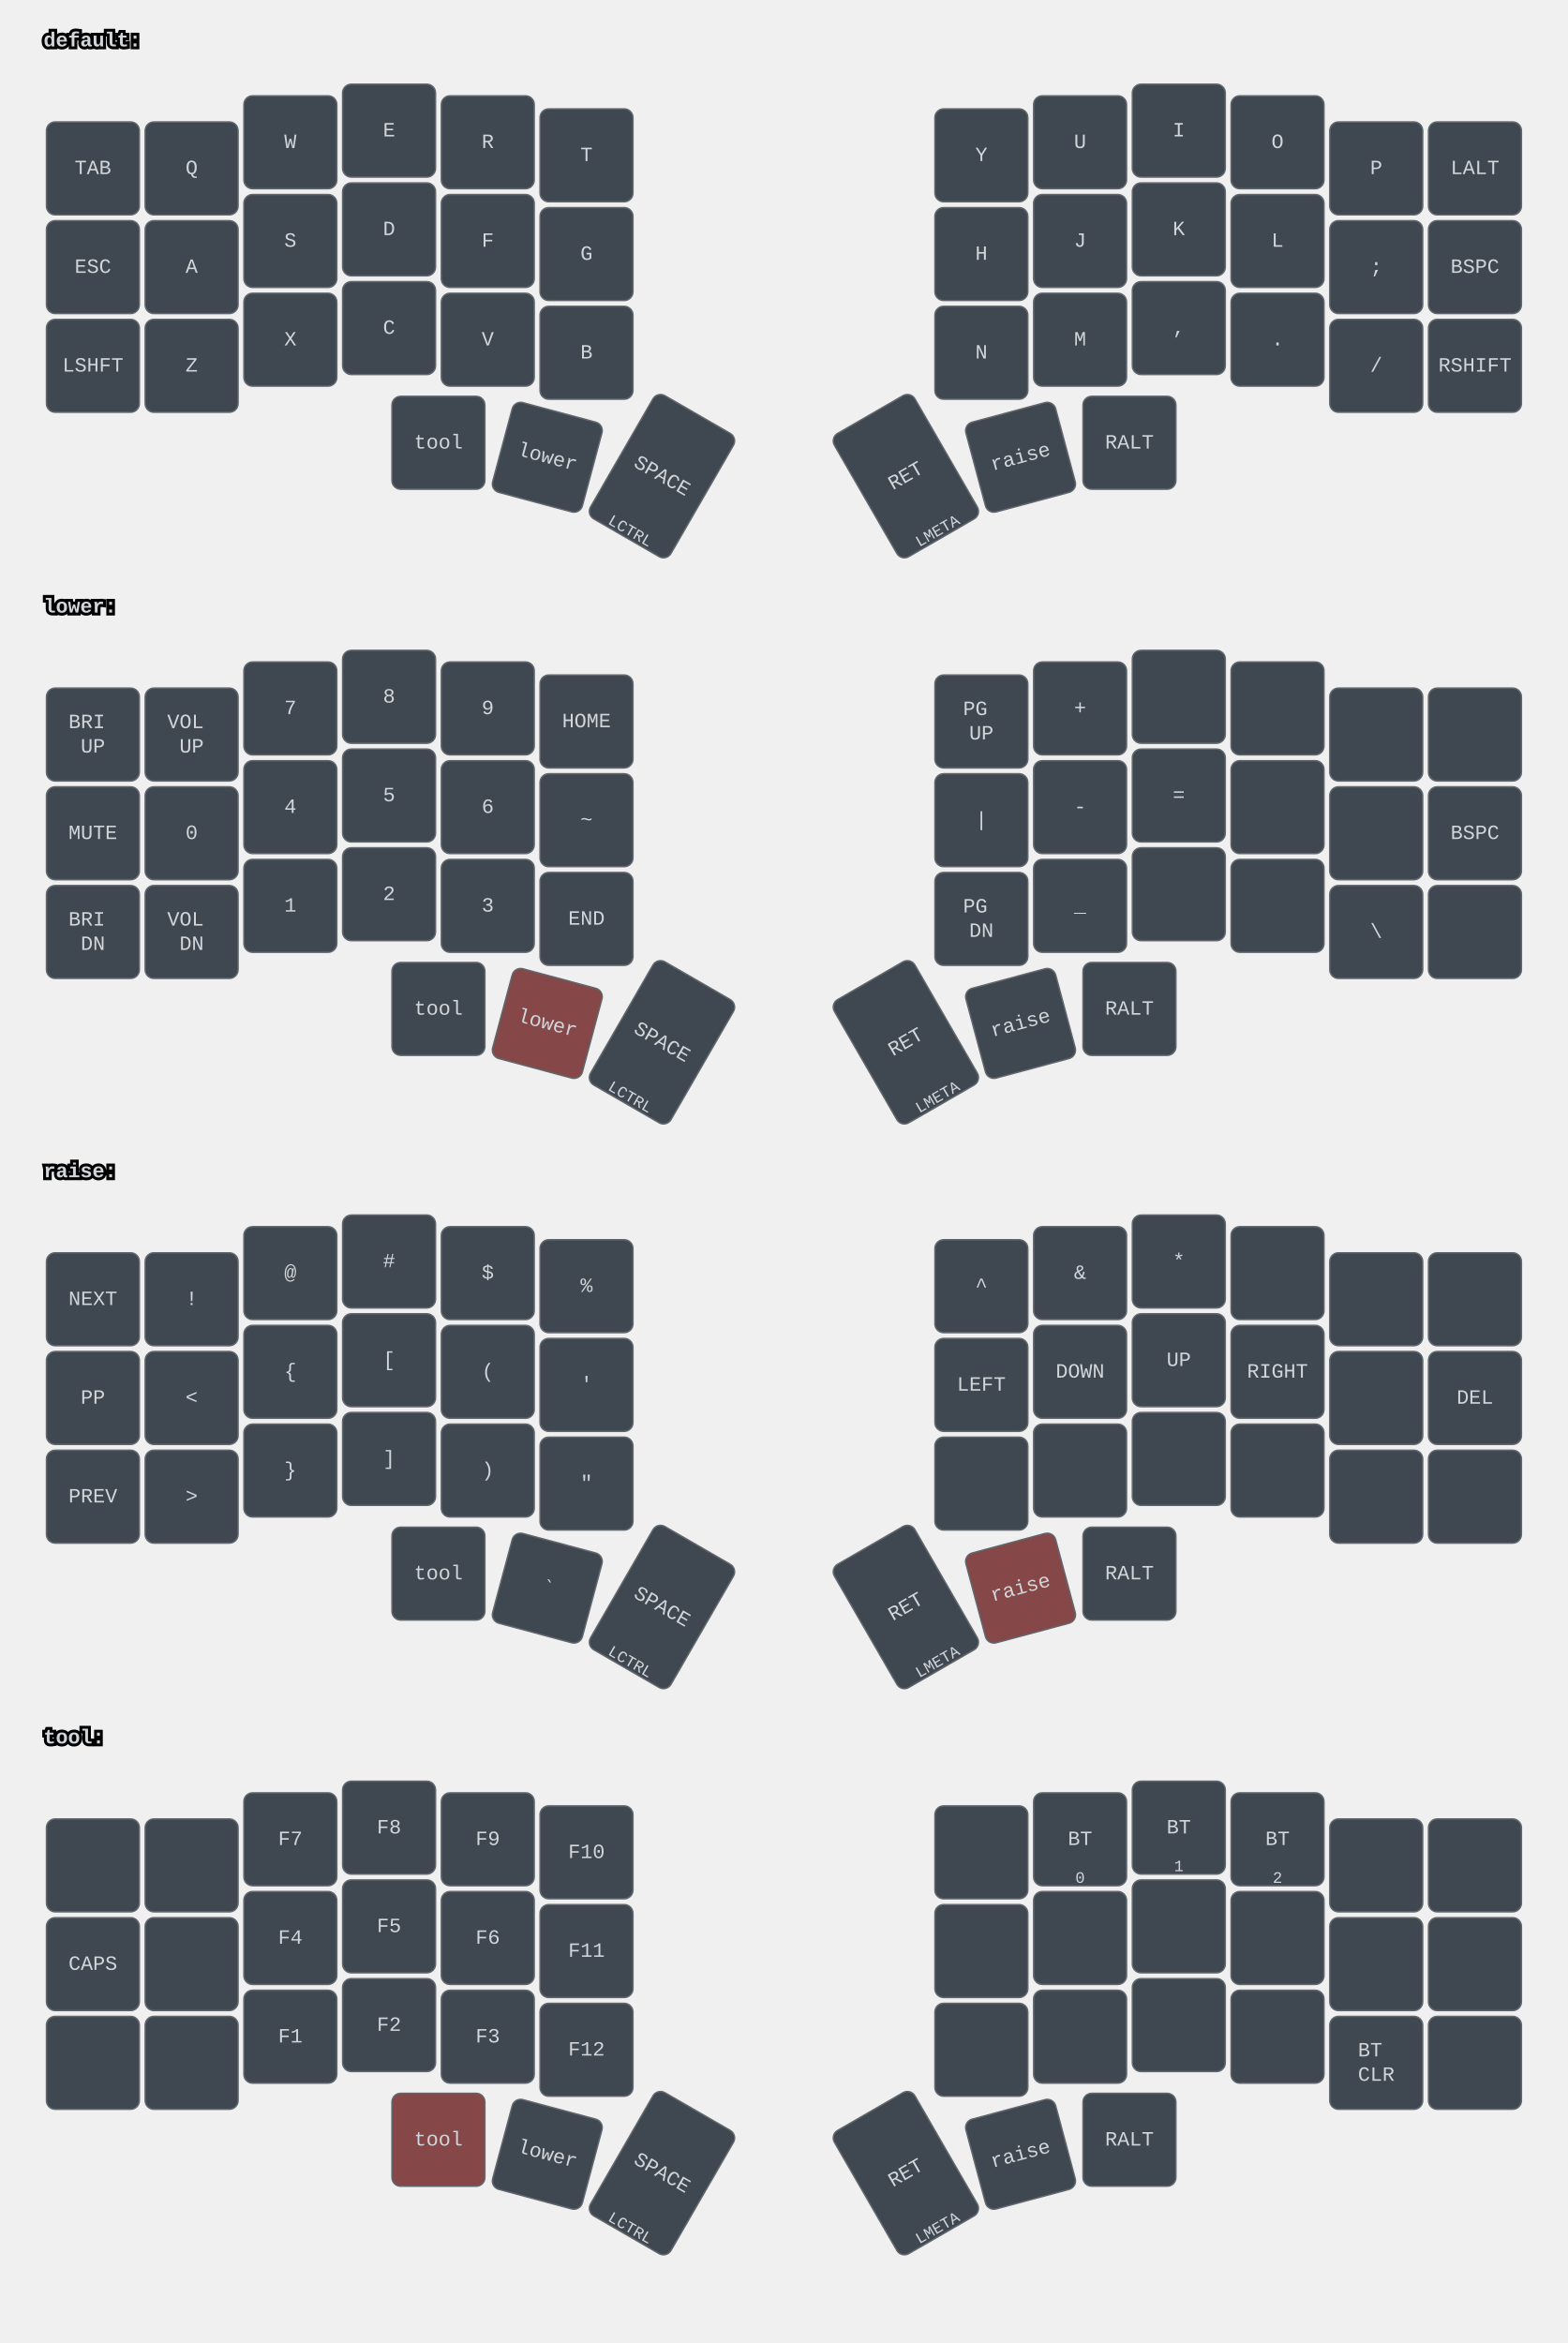
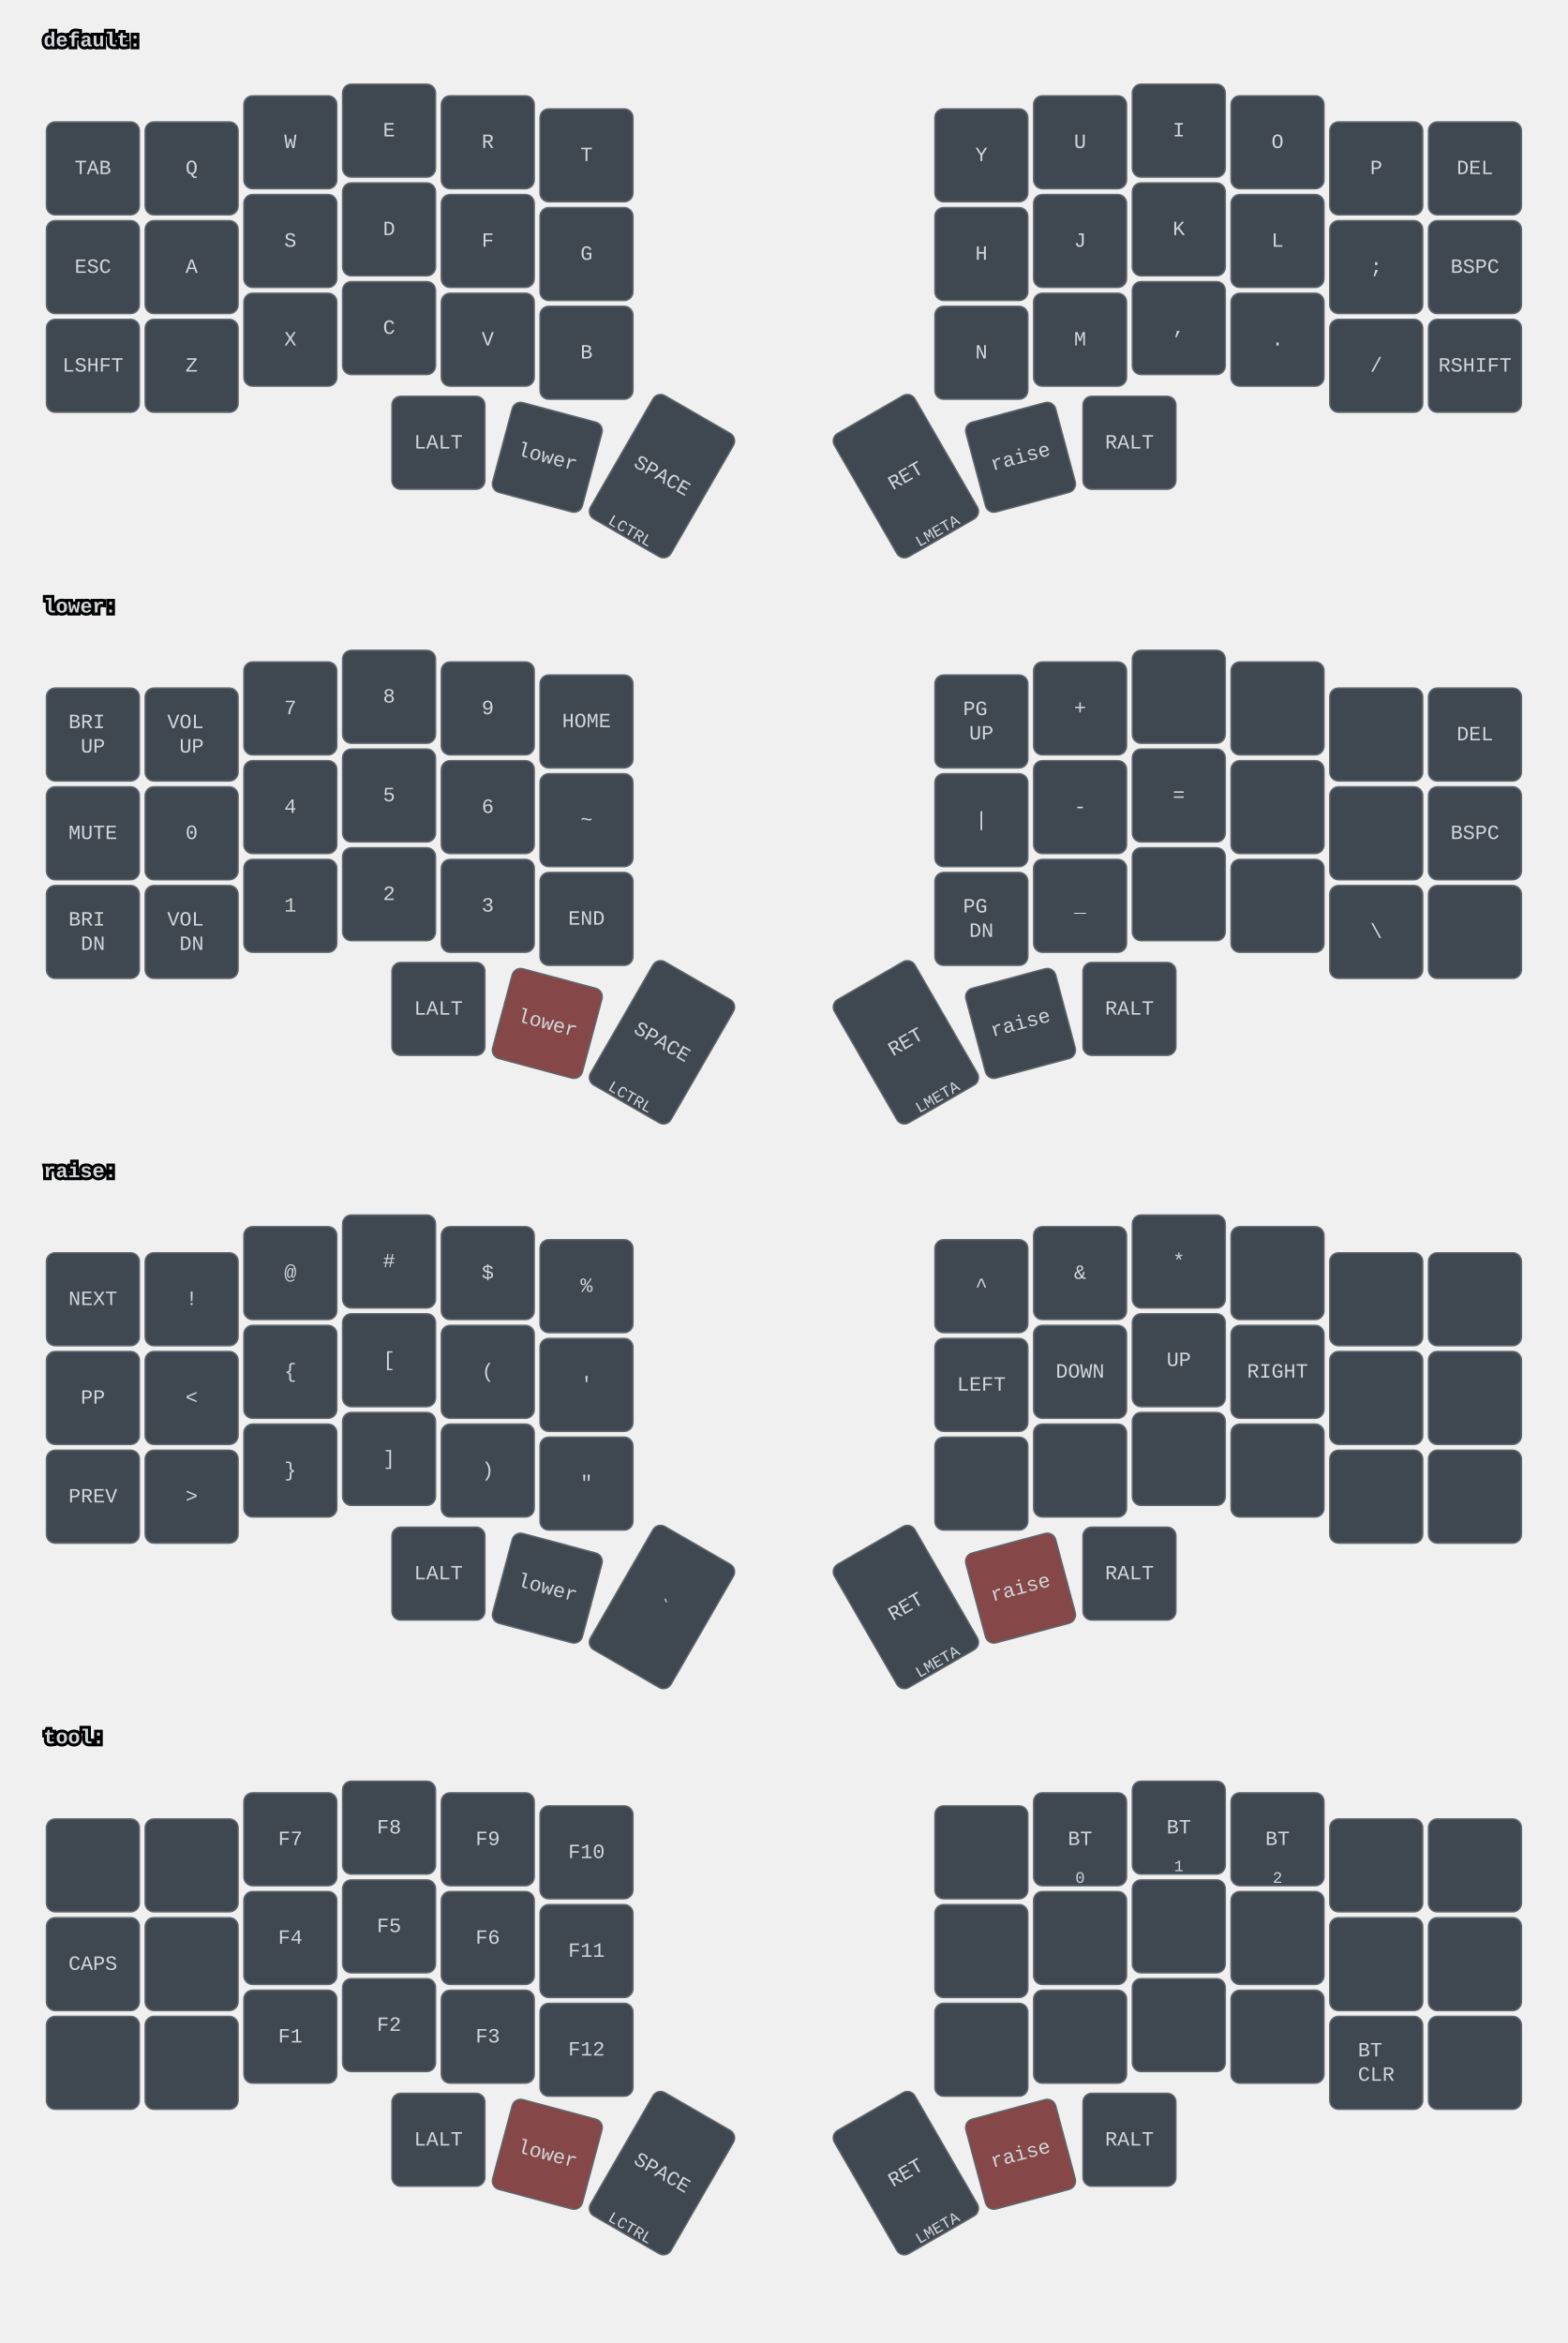
<svg xmlns="http://www.w3.org/2000/svg" width="1080" height="1614" viewBox="0 0 1080 1614" class="keymap">
  <style>/* inherit to force styles through use tags */
svg path {
    fill: inherit;
}

/* font and background color specifications */
svg.keymap {
    font-family: SFMono-Regular,Consolas,Liberation Mono,Menlo,monospace;
    font-size: 14px;
    font-kerning: normal;
    text-rendering: optimizeLegibility;
    fill: #24292e;
}

/* default key styling */
rect.key {
    fill: #f6f8fa;
}

rect.key, rect.combo {
    stroke: #c9cccf;
    stroke-width: 1;
}

/* default key side styling, only used is draw_key_sides is set */
rect.side {
    filter: brightness(90%);
}

/* color accent for combo boxes */
rect.combo, rect.combo-separate {
    fill: #cdf;
}

/* color accent for held keys */
rect.held, rect.combo.held {
    fill: #fdd;
}

/* color accent for ghost (optional) keys */
rect.ghost, rect.combo.ghost {
    stroke-dasharray: 4, 4;
    stroke-width: 2;
}

text {
    text-anchor: middle;
    dominant-baseline: middle;
}

/* styling for layer labels */
text.label {
    font-weight: bold;
    text-anchor: start;
    stroke: white;
    stroke-width: 4;
    paint-order: stroke;
}

/* styling for optional footer */
text.footer {
    text-anchor: end;
    dominant-baseline: auto;
    stroke: white;
    stroke-width: 4;
    paint-order: stroke;
}

/* styling for combo tap, and key hold/shifted label text */
text.combo, text.hold, text.shifted {
    font-size: 11px;
}

text.hold {
    text-anchor: middle;
    dominant-baseline: auto;
}

text.shifted {
    text-anchor: middle;
    dominant-baseline: hanging;
}

/* styling for hold/shifted label text in combo box */
text.combo.hold, text.combo.shifted {
    font-size: 8px;
}

/* lighter symbol for transparent keys */
text.trans {
    fill: #7b7e81;
}

/* styling for combo dendrons */
path.combo {
    stroke-width: 1;
    stroke: gray;
    fill: none;
}

/* Start Tabler Icons Cleanup */
/* cannot use height/width with glyphs */
.icon-tabler &gt; path {
    fill: inherit;
    stroke: inherit;
    stroke-width: 2;
}
/* hide tabler's default box */
.icon-tabler &gt; path[stroke="none"][fill="none"] {
    visibility: hidden;
}
/* End Tabler Icons Cleanup */

svg.keymap { fill: #d1d6db; }
rect.key { fill: #3f4750; }
rect.key, rect.combo { stroke: #60666c; }
rect.combo, rect.combo-separate { fill: #1f3d7a; }
rect.held, rect.combo.held { fill: #854747; }
text.label, text.footer { stroke: black; }
text.trans { fill: #7e8184; }
path.combo { stroke: #7f7f7f; }
</style>
  <g transform="translate(30, 0)" class="layer-default">
    <text x="0" y="28" class="label">default:</text>
    <g transform="translate(0, 56)">
      <g transform="translate(34, 60)" class="key keypos-0">
        <rect rx="6" ry="6" x="-32" y="-32" width="64" height="64" class="key" />
        <text x="0" y="0" class="key tap">TAB</text>
      </g>
      <g transform="translate(102, 60)" class="key keypos-1">
        <rect rx="6" ry="6" x="-32" y="-32" width="64" height="64" class="key" />
        <text x="0" y="0" class="key tap">Q</text>
      </g>
      <g transform="translate(170, 42)" class="key keypos-2">
        <rect rx="6" ry="6" x="-32" y="-32" width="64" height="64" class="key" />
        <text x="0" y="0" class="key tap">W</text>
      </g>
      <g transform="translate(238, 34)" class="key keypos-3">
        <rect rx="6" ry="6" x="-32" y="-32" width="64" height="64" class="key" />
        <text x="0" y="0" class="key tap">E</text>
      </g>
      <g transform="translate(306, 42)" class="key keypos-4">
        <rect rx="6" ry="6" x="-32" y="-32" width="64" height="64" class="key" />
        <text x="0" y="0" class="key tap">R</text>
      </g>
      <g transform="translate(374, 51)" class="key keypos-5">
        <rect rx="6" ry="6" x="-32" y="-32" width="64" height="64" class="key" />
        <text x="0" y="0" class="key tap">T</text>
      </g>
      <g transform="translate(646, 51)" class="key keypos-6">
        <rect rx="6" ry="6" x="-32" y="-32" width="64" height="64" class="key" />
        <text x="0" y="0" class="key tap">Y</text>
      </g>
      <g transform="translate(714, 42)" class="key keypos-7">
        <rect rx="6" ry="6" x="-32" y="-32" width="64" height="64" class="key" />
        <text x="0" y="0" class="key tap">U</text>
      </g>
      <g transform="translate(782, 34)" class="key keypos-8">
        <rect rx="6" ry="6" x="-32" y="-32" width="64" height="64" class="key" />
        <text x="0" y="0" class="key tap">I</text>
      </g>
      <g transform="translate(850, 42)" class="key keypos-9">
        <rect rx="6" ry="6" x="-32" y="-32" width="64" height="64" class="key" />
        <text x="0" y="0" class="key tap">O</text>
      </g>
      <g transform="translate(918, 60)" class="key keypos-10">
        <rect rx="6" ry="6" x="-32" y="-32" width="64" height="64" class="key" />
        <text x="0" y="0" class="key tap">P</text>
      </g>
      <g transform="translate(986, 60)" class="key keypos-11">
        <rect rx="6" ry="6" x="-32" y="-32" width="64" height="64" class="key" />
+         <text x="0" y="0" class="key tap">DEL</text>
+       </g>
+       <g transform="translate(34, 128)" class="key keypos-12">
+         <rect rx="6" ry="6" x="-32" y="-32" width="64" height="64" class="key" />
+         <text x="0" y="0" class="key tap">ESC</text>
+       </g>
+       <g transform="translate(102, 128)" class="key keypos-13">
+         <rect rx="6" ry="6" x="-32" y="-32" width="64" height="64" class="key" />
+         <text x="0" y="0" class="key tap">A</text>
+       </g>
+       <g transform="translate(170, 110)" class="key keypos-14">
+         <rect rx="6" ry="6" x="-32" y="-32" width="64" height="64" class="key" />
+         <text x="0" y="0" class="key tap">S</text>
+       </g>
+       <g transform="translate(238, 102)" class="key keypos-15">
+         <rect rx="6" ry="6" x="-32" y="-32" width="64" height="64" class="key" />
+         <text x="0" y="0" class="key tap">D</text>
+       </g>
+       <g transform="translate(306, 110)" class="key keypos-16">
+         <rect rx="6" ry="6" x="-32" y="-32" width="64" height="64" class="key" />
+         <text x="0" y="0" class="key tap">F</text>
+       </g>
+       <g transform="translate(374, 119)" class="key keypos-17">
+         <rect rx="6" ry="6" x="-32" y="-32" width="64" height="64" class="key" />
+         <text x="0" y="0" class="key tap">G</text>
+       </g>
+       <g transform="translate(646, 119)" class="key keypos-18">
+         <rect rx="6" ry="6" x="-32" y="-32" width="64" height="64" class="key" />
+         <text x="0" y="0" class="key tap">H</text>
+       </g>
+       <g transform="translate(714, 110)" class="key keypos-19">
+         <rect rx="6" ry="6" x="-32" y="-32" width="64" height="64" class="key" />
+         <text x="0" y="0" class="key tap">J</text>
+       </g>
+       <g transform="translate(782, 102)" class="key keypos-20">
+         <rect rx="6" ry="6" x="-32" y="-32" width="64" height="64" class="key" />
+         <text x="0" y="0" class="key tap">K</text>
+       </g>
+       <g transform="translate(850, 110)" class="key keypos-21">
+         <rect rx="6" ry="6" x="-32" y="-32" width="64" height="64" class="key" />
+         <text x="0" y="0" class="key tap">L</text>
+       </g>
+       <g transform="translate(918, 128)" class="key keypos-22">
+         <rect rx="6" ry="6" x="-32" y="-32" width="64" height="64" class="key" />
+         <text x="0" y="0" class="key tap">;</text>
+       </g>
+       <g transform="translate(986, 128)" class="key keypos-23">
+         <rect rx="6" ry="6" x="-32" y="-32" width="64" height="64" class="key" />
+         <text x="0" y="0" class="key tap">BSPC</text>
+       </g>
+       <g transform="translate(34, 196)" class="key keypos-24">
+         <rect rx="6" ry="6" x="-32" y="-32" width="64" height="64" class="key" />
+         <text x="0" y="0" class="key tap">LSHFT</text>
+       </g>
+       <g transform="translate(102, 196)" class="key keypos-25">
+         <rect rx="6" ry="6" x="-32" y="-32" width="64" height="64" class="key" />
+         <text x="0" y="0" class="key tap">Z</text>
+       </g>
+       <g transform="translate(170, 178)" class="key keypos-26">
+         <rect rx="6" ry="6" x="-32" y="-32" width="64" height="64" class="key" />
+         <text x="0" y="0" class="key tap">X</text>
+       </g>
+       <g transform="translate(238, 170)" class="key keypos-27">
+         <rect rx="6" ry="6" x="-32" y="-32" width="64" height="64" class="key" />
+         <text x="0" y="0" class="key tap">C</text>
+       </g>
+       <g transform="translate(306, 178)" class="key keypos-28">
+         <rect rx="6" ry="6" x="-32" y="-32" width="64" height="64" class="key" />
+         <text x="0" y="0" class="key tap">V</text>
+       </g>
+       <g transform="translate(374, 187)" class="key keypos-29">
+         <rect rx="6" ry="6" x="-32" y="-32" width="64" height="64" class="key" />
+         <text x="0" y="0" class="key tap">B</text>
+       </g>
+       <g transform="translate(646, 187)" class="key keypos-30">
+         <rect rx="6" ry="6" x="-32" y="-32" width="64" height="64" class="key" />
+         <text x="0" y="0" class="key tap">N</text>
+       </g>
+       <g transform="translate(714, 178)" class="key keypos-31">
+         <rect rx="6" ry="6" x="-32" y="-32" width="64" height="64" class="key" />
+         <text x="0" y="0" class="key tap">M</text>
+       </g>
+       <g transform="translate(782, 170)" class="key keypos-32">
+         <rect rx="6" ry="6" x="-32" y="-32" width="64" height="64" class="key" />
+         <text x="0" y="0" class="key tap">,</text>
+       </g>
+       <g transform="translate(850, 178)" class="key keypos-33">
+         <rect rx="6" ry="6" x="-32" y="-32" width="64" height="64" class="key" />
+         <text x="0" y="0" class="key tap">.</text>
+       </g>
+       <g transform="translate(918, 196)" class="key keypos-34">
+         <rect rx="6" ry="6" x="-32" y="-32" width="64" height="64" class="key" />
+         <text x="0" y="0" class="key tap">/</text>
+       </g>
+       <g transform="translate(986, 196)" class="key keypos-35">
+         <rect rx="6" ry="6" x="-32" y="-32" width="64" height="64" class="key" />
+         <text x="0" y="0" class="key tap">RSHIFT</text>
+       </g>
+       <g transform="translate(272, 249)" class="key keypos-36">
+         <rect rx="6" ry="6" x="-32" y="-32" width="64" height="64" class="key" />
        <text x="0" y="0" class="key tap">LALT</text>
-       </g>
-       <g transform="translate(34, 128)" class="key keypos-12">
-         <rect rx="6" ry="6" x="-32" y="-32" width="64" height="64" class="key" />
-         <text x="0" y="0" class="key tap">ESC</text>
-       </g>
-       <g transform="translate(102, 128)" class="key keypos-13">
-         <rect rx="6" ry="6" x="-32" y="-32" width="64" height="64" class="key" />
-         <text x="0" y="0" class="key tap">A</text>
-       </g>
-       <g transform="translate(170, 110)" class="key keypos-14">
-         <rect rx="6" ry="6" x="-32" y="-32" width="64" height="64" class="key" />
-         <text x="0" y="0" class="key tap">S</text>
-       </g>
-       <g transform="translate(238, 102)" class="key keypos-15">
-         <rect rx="6" ry="6" x="-32" y="-32" width="64" height="64" class="key" />
-         <text x="0" y="0" class="key tap">D</text>
-       </g>
-       <g transform="translate(306, 110)" class="key keypos-16">
-         <rect rx="6" ry="6" x="-32" y="-32" width="64" height="64" class="key" />
-         <text x="0" y="0" class="key tap">F</text>
-       </g>
-       <g transform="translate(374, 119)" class="key keypos-17">
-         <rect rx="6" ry="6" x="-32" y="-32" width="64" height="64" class="key" />
-         <text x="0" y="0" class="key tap">G</text>
-       </g>
-       <g transform="translate(646, 119)" class="key keypos-18">
-         <rect rx="6" ry="6" x="-32" y="-32" width="64" height="64" class="key" />
-         <text x="0" y="0" class="key tap">H</text>
-       </g>
-       <g transform="translate(714, 110)" class="key keypos-19">
-         <rect rx="6" ry="6" x="-32" y="-32" width="64" height="64" class="key" />
-         <text x="0" y="0" class="key tap">J</text>
-       </g>
-       <g transform="translate(782, 102)" class="key keypos-20">
-         <rect rx="6" ry="6" x="-32" y="-32" width="64" height="64" class="key" />
-         <text x="0" y="0" class="key tap">K</text>
-       </g>
-       <g transform="translate(850, 110)" class="key keypos-21">
-         <rect rx="6" ry="6" x="-32" y="-32" width="64" height="64" class="key" />
-         <text x="0" y="0" class="key tap">L</text>
-       </g>
-       <g transform="translate(918, 128)" class="key keypos-22">
-         <rect rx="6" ry="6" x="-32" y="-32" width="64" height="64" class="key" />
-         <text x="0" y="0" class="key tap">;</text>
-       </g>
-       <g transform="translate(986, 128)" class="key keypos-23">
-         <rect rx="6" ry="6" x="-32" y="-32" width="64" height="64" class="key" />
-         <text x="0" y="0" class="key tap">BSPC</text>
-       </g>
-       <g transform="translate(34, 196)" class="key keypos-24">
-         <rect rx="6" ry="6" x="-32" y="-32" width="64" height="64" class="key" />
-         <text x="0" y="0" class="key tap">LSHFT</text>
-       </g>
-       <g transform="translate(102, 196)" class="key keypos-25">
-         <rect rx="6" ry="6" x="-32" y="-32" width="64" height="64" class="key" />
-         <text x="0" y="0" class="key tap">Z</text>
-       </g>
-       <g transform="translate(170, 178)" class="key keypos-26">
-         <rect rx="6" ry="6" x="-32" y="-32" width="64" height="64" class="key" />
-         <text x="0" y="0" class="key tap">X</text>
-       </g>
-       <g transform="translate(238, 170)" class="key keypos-27">
-         <rect rx="6" ry="6" x="-32" y="-32" width="64" height="64" class="key" />
-         <text x="0" y="0" class="key tap">C</text>
-       </g>
-       <g transform="translate(306, 178)" class="key keypos-28">
-         <rect rx="6" ry="6" x="-32" y="-32" width="64" height="64" class="key" />
-         <text x="0" y="0" class="key tap">V</text>
-       </g>
-       <g transform="translate(374, 187)" class="key keypos-29">
-         <rect rx="6" ry="6" x="-32" y="-32" width="64" height="64" class="key" />
-         <text x="0" y="0" class="key tap">B</text>
-       </g>
-       <g transform="translate(646, 187)" class="key keypos-30">
-         <rect rx="6" ry="6" x="-32" y="-32" width="64" height="64" class="key" />
-         <text x="0" y="0" class="key tap">N</text>
-       </g>
-       <g transform="translate(714, 178)" class="key keypos-31">
-         <rect rx="6" ry="6" x="-32" y="-32" width="64" height="64" class="key" />
-         <text x="0" y="0" class="key tap">M</text>
-       </g>
-       <g transform="translate(782, 170)" class="key keypos-32">
-         <rect rx="6" ry="6" x="-32" y="-32" width="64" height="64" class="key" />
-         <text x="0" y="0" class="key tap">,</text>
-       </g>
-       <g transform="translate(850, 178)" class="key keypos-33">
-         <rect rx="6" ry="6" x="-32" y="-32" width="64" height="64" class="key" />
-         <text x="0" y="0" class="key tap">.</text>
-       </g>
-       <g transform="translate(918, 196)" class="key keypos-34">
-         <rect rx="6" ry="6" x="-32" y="-32" width="64" height="64" class="key" />
-         <text x="0" y="0" class="key tap">/</text>
-       </g>
-       <g transform="translate(986, 196)" class="key keypos-35">
-         <rect rx="6" ry="6" x="-32" y="-32" width="64" height="64" class="key" />
-         <text x="0" y="0" class="key tap">RSHIFT</text>
-       </g>
-       <g transform="translate(272, 249)" class="key keypos-36">
-         <rect rx="6" ry="6" x="-32" y="-32" width="64" height="64" class="key" />
-         <text x="0" y="0" class="key tap">tool</text>
      </g>
      <g transform="translate(347, 259) rotate(15.0)" class="key keypos-37">
        <rect rx="6" ry="6" x="-32" y="-32" width="64" height="64" class="key" />
        <text x="0" y="0" class="key tap">lower</text>
      </g>
      <g transform="translate(426, 272) rotate(30.0)" class="key keypos-38">
        <rect rx="6" ry="6" x="-32" y="-49" width="64" height="98" class="key" />
        <text x="0" y="0" class="key tap">SPACE</text>
        <text x="0" y="47" class="key hold">LCTRL</text>
      </g>
      <g transform="translate(594, 272) rotate(-30.0)" class="key keypos-39">
        <rect rx="6" ry="6" x="-32" y="-49" width="64" height="98" class="key" />
        <text x="0" y="0" class="key tap">RET</text>
        <text x="0" y="47" class="key hold">LMETA</text>
      </g>
      <g transform="translate(673, 259) rotate(-15.0)" class="key keypos-40">
        <rect rx="6" ry="6" x="-32" y="-32" width="64" height="64" class="key" />
        <text x="0" y="0" class="key tap">raise</text>
      </g>
      <g transform="translate(748, 249)" class="key keypos-41">
        <rect rx="6" ry="6" x="-32" y="-32" width="64" height="64" class="key" />
        <text x="0" y="0" class="key tap">RALT</text>
      </g>
    </g>
  </g>
  <g transform="translate(30, 390)" class="layer-lower">
    <text x="0" y="28" class="label">lower:</text>
    <g transform="translate(0, 56)">
      <g transform="translate(34, 60)" class="key keypos-0">
        <rect rx="6" ry="6" x="-32" y="-32" width="64" height="64" class="key" />
        <text x="0" y="0" class="key tap">
          <tspan x="0" dy="-0.6em">BRI</tspan>
          <tspan x="0" dy="1.2em">UP</tspan>
        </text>
      </g>
      <g transform="translate(102, 60)" class="key keypos-1">
        <rect rx="6" ry="6" x="-32" y="-32" width="64" height="64" class="key" />
        <text x="0" y="0" class="key tap">
          <tspan x="0" dy="-0.6em">VOL</tspan>
          <tspan x="0" dy="1.2em">UP</tspan>
        </text>
      </g>
      <g transform="translate(170, 42)" class="key keypos-2">
        <rect rx="6" ry="6" x="-32" y="-32" width="64" height="64" class="key" />
        <text x="0" y="0" class="key tap">7</text>
      </g>
      <g transform="translate(238, 34)" class="key keypos-3">
        <rect rx="6" ry="6" x="-32" y="-32" width="64" height="64" class="key" />
        <text x="0" y="0" class="key tap">8</text>
      </g>
      <g transform="translate(306, 42)" class="key keypos-4">
        <rect rx="6" ry="6" x="-32" y="-32" width="64" height="64" class="key" />
        <text x="0" y="0" class="key tap">9</text>
      </g>
      <g transform="translate(374, 51)" class="key keypos-5">
        <rect rx="6" ry="6" x="-32" y="-32" width="64" height="64" class="key" />
        <text x="0" y="0" class="key tap">HOME</text>
      </g>
      <g transform="translate(646, 51)" class="key keypos-6">
        <rect rx="6" ry="6" x="-32" y="-32" width="64" height="64" class="key" />
        <text x="0" y="0" class="key tap">
          <tspan x="0" dy="-0.6em">PG</tspan>
          <tspan x="0" dy="1.2em">UP</tspan>
        </text>
      </g>
      <g transform="translate(714, 42)" class="key keypos-7">
        <rect rx="6" ry="6" x="-32" y="-32" width="64" height="64" class="key" />
        <text x="0" y="0" class="key tap">+</text>
      </g>
      <g transform="translate(782, 34)" class="key keypos-8">
        <rect rx="6" ry="6" x="-32" y="-32" width="64" height="64" class="key" />
      </g>
      <g transform="translate(850, 42)" class="key keypos-9">
        <rect rx="6" ry="6" x="-32" y="-32" width="64" height="64" class="key" />
      </g>
      <g transform="translate(918, 60)" class="key keypos-10">
        <rect rx="6" ry="6" x="-32" y="-32" width="64" height="64" class="key" />
      </g>
      <g transform="translate(986, 60)" class="key keypos-11">
        <rect rx="6" ry="6" x="-32" y="-32" width="64" height="64" class="key" />
+         <text x="0" y="0" class="key tap">DEL</text>
      </g>
      <g transform="translate(34, 128)" class="key keypos-12">
        <rect rx="6" ry="6" x="-32" y="-32" width="64" height="64" class="key" />
        <text x="0" y="0" class="key tap">MUTE</text>
      </g>
      <g transform="translate(102, 128)" class="key keypos-13">
        <rect rx="6" ry="6" x="-32" y="-32" width="64" height="64" class="key" />
        <text x="0" y="0" class="key tap">0</text>
      </g>
      <g transform="translate(170, 110)" class="key keypos-14">
        <rect rx="6" ry="6" x="-32" y="-32" width="64" height="64" class="key" />
        <text x="0" y="0" class="key tap">4</text>
      </g>
      <g transform="translate(238, 102)" class="key keypos-15">
        <rect rx="6" ry="6" x="-32" y="-32" width="64" height="64" class="key" />
        <text x="0" y="0" class="key tap">5</text>
      </g>
      <g transform="translate(306, 110)" class="key keypos-16">
        <rect rx="6" ry="6" x="-32" y="-32" width="64" height="64" class="key" />
        <text x="0" y="0" class="key tap">6</text>
      </g>
      <g transform="translate(374, 119)" class="key keypos-17">
        <rect rx="6" ry="6" x="-32" y="-32" width="64" height="64" class="key" />
        <text x="0" y="0" class="key tap">~</text>
      </g>
      <g transform="translate(646, 119)" class="key keypos-18">
        <rect rx="6" ry="6" x="-32" y="-32" width="64" height="64" class="key" />
        <text x="0" y="0" class="key tap">|</text>
      </g>
      <g transform="translate(714, 110)" class="key keypos-19">
        <rect rx="6" ry="6" x="-32" y="-32" width="64" height="64" class="key" />
        <text x="0" y="0" class="key tap">-</text>
      </g>
      <g transform="translate(782, 102)" class="key keypos-20">
        <rect rx="6" ry="6" x="-32" y="-32" width="64" height="64" class="key" />
        <text x="0" y="0" class="key tap">=</text>
      </g>
      <g transform="translate(850, 110)" class="key keypos-21">
        <rect rx="6" ry="6" x="-32" y="-32" width="64" height="64" class="key" />
      </g>
      <g transform="translate(918, 128)" class="key keypos-22">
        <rect rx="6" ry="6" x="-32" y="-32" width="64" height="64" class="key" />
      </g>
      <g transform="translate(986, 128)" class="key keypos-23">
        <rect rx="6" ry="6" x="-32" y="-32" width="64" height="64" class="key" />
        <text x="0" y="0" class="key tap">BSPC</text>
      </g>
      <g transform="translate(34, 196)" class="key keypos-24">
        <rect rx="6" ry="6" x="-32" y="-32" width="64" height="64" class="key" />
        <text x="0" y="0" class="key tap">
          <tspan x="0" dy="-0.6em">BRI</tspan>
          <tspan x="0" dy="1.2em">DN</tspan>
        </text>
      </g>
      <g transform="translate(102, 196)" class="key keypos-25">
        <rect rx="6" ry="6" x="-32" y="-32" width="64" height="64" class="key" />
        <text x="0" y="0" class="key tap">
          <tspan x="0" dy="-0.6em">VOL</tspan>
          <tspan x="0" dy="1.2em">DN</tspan>
        </text>
      </g>
      <g transform="translate(170, 178)" class="key keypos-26">
        <rect rx="6" ry="6" x="-32" y="-32" width="64" height="64" class="key" />
        <text x="0" y="0" class="key tap">1</text>
      </g>
      <g transform="translate(238, 170)" class="key keypos-27">
        <rect rx="6" ry="6" x="-32" y="-32" width="64" height="64" class="key" />
        <text x="0" y="0" class="key tap">2</text>
      </g>
      <g transform="translate(306, 178)" class="key keypos-28">
        <rect rx="6" ry="6" x="-32" y="-32" width="64" height="64" class="key" />
        <text x="0" y="0" class="key tap">3</text>
      </g>
      <g transform="translate(374, 187)" class="key keypos-29">
        <rect rx="6" ry="6" x="-32" y="-32" width="64" height="64" class="key" />
        <text x="0" y="0" class="key tap">END</text>
      </g>
      <g transform="translate(646, 187)" class="key keypos-30">
        <rect rx="6" ry="6" x="-32" y="-32" width="64" height="64" class="key" />
        <text x="0" y="0" class="key tap">
          <tspan x="0" dy="-0.6em">PG</tspan>
          <tspan x="0" dy="1.2em">DN</tspan>
        </text>
      </g>
      <g transform="translate(714, 178)" class="key keypos-31">
        <rect rx="6" ry="6" x="-32" y="-32" width="64" height="64" class="key" />
        <text x="0" y="0" class="key tap">_</text>
      </g>
      <g transform="translate(782, 170)" class="key keypos-32">
        <rect rx="6" ry="6" x="-32" y="-32" width="64" height="64" class="key" />
      </g>
      <g transform="translate(850, 178)" class="key keypos-33">
        <rect rx="6" ry="6" x="-32" y="-32" width="64" height="64" class="key" />
      </g>
      <g transform="translate(918, 196)" class="key keypos-34">
        <rect rx="6" ry="6" x="-32" y="-32" width="64" height="64" class="key" />
        <text x="0" y="0" class="key tap">\</text>
      </g>
      <g transform="translate(986, 196)" class="key keypos-35">
        <rect rx="6" ry="6" x="-32" y="-32" width="64" height="64" class="key" />
      </g>
      <g transform="translate(272, 249)" class="key keypos-36">
        <rect rx="6" ry="6" x="-32" y="-32" width="64" height="64" class="key" />
-         <text x="0" y="0" class="key tap">tool</text>
+         <text x="0" y="0" class="key tap">LALT</text>
      </g>
      <g transform="translate(347, 259) rotate(15.0)" class="key held keypos-37">
        <rect rx="6" ry="6" x="-32" y="-32" width="64" height="64" class="key held" />
        <text x="0" y="0" class="key held tap">lower</text>
      </g>
      <g transform="translate(426, 272) rotate(30.0)" class="key keypos-38">
        <rect rx="6" ry="6" x="-32" y="-49" width="64" height="98" class="key" />
        <text x="0" y="0" class="key tap">SPACE</text>
        <text x="0" y="47" class="key hold">LCTRL</text>
      </g>
      <g transform="translate(594, 272) rotate(-30.0)" class="key keypos-39">
        <rect rx="6" ry="6" x="-32" y="-49" width="64" height="98" class="key" />
        <text x="0" y="0" class="key tap">RET</text>
        <text x="0" y="47" class="key hold">LMETA</text>
      </g>
      <g transform="translate(673, 259) rotate(-15.0)" class="key keypos-40">
        <rect rx="6" ry="6" x="-32" y="-32" width="64" height="64" class="key" />
        <text x="0" y="0" class="key tap">raise</text>
      </g>
      <g transform="translate(748, 249)" class="key keypos-41">
        <rect rx="6" ry="6" x="-32" y="-32" width="64" height="64" class="key" />
        <text x="0" y="0" class="key tap">RALT</text>
      </g>
    </g>
  </g>
  <g transform="translate(30, 779)" class="layer-raise">
    <text x="0" y="28" class="label">raise:</text>
    <g transform="translate(0, 56)">
      <g transform="translate(34, 60)" class="key keypos-0">
        <rect rx="6" ry="6" x="-32" y="-32" width="64" height="64" class="key" />
        <text x="0" y="0" class="key tap">NEXT</text>
      </g>
      <g transform="translate(102, 60)" class="key keypos-1">
        <rect rx="6" ry="6" x="-32" y="-32" width="64" height="64" class="key" />
        <text x="0" y="0" class="key tap">!</text>
      </g>
      <g transform="translate(170, 42)" class="key keypos-2">
        <rect rx="6" ry="6" x="-32" y="-32" width="64" height="64" class="key" />
        <text x="0" y="0" class="key tap">@</text>
      </g>
      <g transform="translate(238, 34)" class="key keypos-3">
        <rect rx="6" ry="6" x="-32" y="-32" width="64" height="64" class="key" />
        <text x="0" y="0" class="key tap">#</text>
      </g>
      <g transform="translate(306, 42)" class="key keypos-4">
        <rect rx="6" ry="6" x="-32" y="-32" width="64" height="64" class="key" />
        <text x="0" y="0" class="key tap">$</text>
      </g>
      <g transform="translate(374, 51)" class="key keypos-5">
        <rect rx="6" ry="6" x="-32" y="-32" width="64" height="64" class="key" />
        <text x="0" y="0" class="key tap">%</text>
      </g>
      <g transform="translate(646, 51)" class="key keypos-6">
        <rect rx="6" ry="6" x="-32" y="-32" width="64" height="64" class="key" />
        <text x="0" y="0" class="key tap">^</text>
      </g>
      <g transform="translate(714, 42)" class="key keypos-7">
        <rect rx="6" ry="6" x="-32" y="-32" width="64" height="64" class="key" />
        <text x="0" y="0" class="key tap">&amp;</text>
      </g>
      <g transform="translate(782, 34)" class="key keypos-8">
        <rect rx="6" ry="6" x="-32" y="-32" width="64" height="64" class="key" />
        <text x="0" y="0" class="key tap">*</text>
      </g>
      <g transform="translate(850, 42)" class="key keypos-9">
        <rect rx="6" ry="6" x="-32" y="-32" width="64" height="64" class="key" />
      </g>
      <g transform="translate(918, 60)" class="key keypos-10">
        <rect rx="6" ry="6" x="-32" y="-32" width="64" height="64" class="key" />
      </g>
      <g transform="translate(986, 60)" class="key keypos-11">
        <rect rx="6" ry="6" x="-32" y="-32" width="64" height="64" class="key" />
      </g>
      <g transform="translate(34, 128)" class="key keypos-12">
        <rect rx="6" ry="6" x="-32" y="-32" width="64" height="64" class="key" />
        <text x="0" y="0" class="key tap">PP</text>
      </g>
      <g transform="translate(102, 128)" class="key keypos-13">
        <rect rx="6" ry="6" x="-32" y="-32" width="64" height="64" class="key" />
        <text x="0" y="0" class="key tap">&lt;</text>
      </g>
      <g transform="translate(170, 110)" class="key keypos-14">
        <rect rx="6" ry="6" x="-32" y="-32" width="64" height="64" class="key" />
        <text x="0" y="0" class="key tap">{</text>
      </g>
      <g transform="translate(238, 102)" class="key keypos-15">
        <rect rx="6" ry="6" x="-32" y="-32" width="64" height="64" class="key" />
        <text x="0" y="0" class="key tap">[</text>
      </g>
      <g transform="translate(306, 110)" class="key keypos-16">
        <rect rx="6" ry="6" x="-32" y="-32" width="64" height="64" class="key" />
        <text x="0" y="0" class="key tap">(</text>
      </g>
      <g transform="translate(374, 119)" class="key keypos-17">
        <rect rx="6" ry="6" x="-32" y="-32" width="64" height="64" class="key" />
        <text x="0" y="0" class="key tap">'</text>
      </g>
      <g transform="translate(646, 119)" class="key keypos-18">
        <rect rx="6" ry="6" x="-32" y="-32" width="64" height="64" class="key" />
        <text x="0" y="0" class="key tap">LEFT</text>
      </g>
      <g transform="translate(714, 110)" class="key keypos-19">
        <rect rx="6" ry="6" x="-32" y="-32" width="64" height="64" class="key" />
        <text x="0" y="0" class="key tap">DOWN</text>
      </g>
      <g transform="translate(782, 102)" class="key keypos-20">
        <rect rx="6" ry="6" x="-32" y="-32" width="64" height="64" class="key" />
        <text x="0" y="0" class="key tap">UP</text>
      </g>
      <g transform="translate(850, 110)" class="key keypos-21">
        <rect rx="6" ry="6" x="-32" y="-32" width="64" height="64" class="key" />
        <text x="0" y="0" class="key tap">RIGHT</text>
      </g>
      <g transform="translate(918, 128)" class="key keypos-22">
        <rect rx="6" ry="6" x="-32" y="-32" width="64" height="64" class="key" />
      </g>
      <g transform="translate(986, 128)" class="key keypos-23">
        <rect rx="6" ry="6" x="-32" y="-32" width="64" height="64" class="key" />
-         <text x="0" y="0" class="key tap">DEL</text>
      </g>
      <g transform="translate(34, 196)" class="key keypos-24">
        <rect rx="6" ry="6" x="-32" y="-32" width="64" height="64" class="key" />
        <text x="0" y="0" class="key tap">PREV</text>
      </g>
      <g transform="translate(102, 196)" class="key keypos-25">
        <rect rx="6" ry="6" x="-32" y="-32" width="64" height="64" class="key" />
        <text x="0" y="0" class="key tap">&gt;</text>
      </g>
      <g transform="translate(170, 178)" class="key keypos-26">
        <rect rx="6" ry="6" x="-32" y="-32" width="64" height="64" class="key" />
        <text x="0" y="0" class="key tap">}</text>
      </g>
      <g transform="translate(238, 170)" class="key keypos-27">
        <rect rx="6" ry="6" x="-32" y="-32" width="64" height="64" class="key" />
        <text x="0" y="0" class="key tap">]</text>
      </g>
      <g transform="translate(306, 178)" class="key keypos-28">
        <rect rx="6" ry="6" x="-32" y="-32" width="64" height="64" class="key" />
        <text x="0" y="0" class="key tap">)</text>
      </g>
      <g transform="translate(374, 187)" class="key keypos-29">
        <rect rx="6" ry="6" x="-32" y="-32" width="64" height="64" class="key" />
        <text x="0" y="0" class="key tap">"</text>
      </g>
      <g transform="translate(646, 187)" class="key keypos-30">
        <rect rx="6" ry="6" x="-32" y="-32" width="64" height="64" class="key" />
      </g>
      <g transform="translate(714, 178)" class="key keypos-31">
        <rect rx="6" ry="6" x="-32" y="-32" width="64" height="64" class="key" />
      </g>
      <g transform="translate(782, 170)" class="key keypos-32">
        <rect rx="6" ry="6" x="-32" y="-32" width="64" height="64" class="key" />
      </g>
      <g transform="translate(850, 178)" class="key keypos-33">
        <rect rx="6" ry="6" x="-32" y="-32" width="64" height="64" class="key" />
      </g>
      <g transform="translate(918, 196)" class="key keypos-34">
        <rect rx="6" ry="6" x="-32" y="-32" width="64" height="64" class="key" />
      </g>
      <g transform="translate(986, 196)" class="key keypos-35">
        <rect rx="6" ry="6" x="-32" y="-32" width="64" height="64" class="key" />
      </g>
      <g transform="translate(272, 249)" class="key keypos-36">
        <rect rx="6" ry="6" x="-32" y="-32" width="64" height="64" class="key" />
-         <text x="0" y="0" class="key tap">tool</text>
+         <text x="0" y="0" class="key tap">LALT</text>
      </g>
      <g transform="translate(347, 259) rotate(15.0)" class="key keypos-37">
        <rect rx="6" ry="6" x="-32" y="-32" width="64" height="64" class="key" />
-         <text x="0" y="0" class="key tap">`</text>
+         <text x="0" y="0" class="key tap">lower</text>
      </g>
      <g transform="translate(426, 272) rotate(30.0)" class="key keypos-38">
        <rect rx="6" ry="6" x="-32" y="-49" width="64" height="98" class="key" />
-         <text x="0" y="0" class="key tap">SPACE</text>
-         <text x="0" y="47" class="key hold">LCTRL</text>
+         <text x="0" y="0" class="key tap">`</text>
      </g>
      <g transform="translate(594, 272) rotate(-30.0)" class="key keypos-39">
        <rect rx="6" ry="6" x="-32" y="-49" width="64" height="98" class="key" />
        <text x="0" y="0" class="key tap">RET</text>
        <text x="0" y="47" class="key hold">LMETA</text>
      </g>
      <g transform="translate(673, 259) rotate(-15.0)" class="key held keypos-40">
        <rect rx="6" ry="6" x="-32" y="-32" width="64" height="64" class="key held" />
        <text x="0" y="0" class="key held tap">raise</text>
      </g>
      <g transform="translate(748, 249)" class="key keypos-41">
        <rect rx="6" ry="6" x="-32" y="-32" width="64" height="64" class="key" />
        <text x="0" y="0" class="key tap">RALT</text>
      </g>
    </g>
  </g>
  <g transform="translate(30, 1169)" class="layer-tool">
    <text x="0" y="28" class="label">tool:</text>
    <g transform="translate(0, 56)">
      <g transform="translate(34, 60)" class="key keypos-0">
        <rect rx="6" ry="6" x="-32" y="-32" width="64" height="64" class="key" />
      </g>
      <g transform="translate(102, 60)" class="key keypos-1">
        <rect rx="6" ry="6" x="-32" y="-32" width="64" height="64" class="key" />
      </g>
      <g transform="translate(170, 42)" class="key keypos-2">
        <rect rx="6" ry="6" x="-32" y="-32" width="64" height="64" class="key" />
        <text x="0" y="0" class="key tap">F7</text>
      </g>
      <g transform="translate(238, 34)" class="key keypos-3">
        <rect rx="6" ry="6" x="-32" y="-32" width="64" height="64" class="key" />
        <text x="0" y="0" class="key tap">F8</text>
      </g>
      <g transform="translate(306, 42)" class="key keypos-4">
        <rect rx="6" ry="6" x="-32" y="-32" width="64" height="64" class="key" />
        <text x="0" y="0" class="key tap">F9</text>
      </g>
      <g transform="translate(374, 51)" class="key keypos-5">
        <rect rx="6" ry="6" x="-32" y="-32" width="64" height="64" class="key" />
        <text x="0" y="0" class="key tap">F10</text>
      </g>
      <g transform="translate(646, 51)" class="key keypos-6">
        <rect rx="6" ry="6" x="-32" y="-32" width="64" height="64" class="key" />
      </g>
      <g transform="translate(714, 42)" class="key keypos-7">
        <rect rx="6" ry="6" x="-32" y="-32" width="64" height="64" class="key" />
        <text x="0" y="0" class="key tap">BT</text>
        <text x="0" y="30" class="key hold">0</text>
      </g>
      <g transform="translate(782, 34)" class="key keypos-8">
        <rect rx="6" ry="6" x="-32" y="-32" width="64" height="64" class="key" />
        <text x="0" y="0" class="key tap">BT</text>
        <text x="0" y="30" class="key hold">1</text>
      </g>
      <g transform="translate(850, 42)" class="key keypos-9">
        <rect rx="6" ry="6" x="-32" y="-32" width="64" height="64" class="key" />
        <text x="0" y="0" class="key tap">BT</text>
        <text x="0" y="30" class="key hold">2</text>
      </g>
      <g transform="translate(918, 60)" class="key keypos-10">
        <rect rx="6" ry="6" x="-32" y="-32" width="64" height="64" class="key" />
      </g>
      <g transform="translate(986, 60)" class="key keypos-11">
        <rect rx="6" ry="6" x="-32" y="-32" width="64" height="64" class="key" />
      </g>
      <g transform="translate(34, 128)" class="key keypos-12">
        <rect rx="6" ry="6" x="-32" y="-32" width="64" height="64" class="key" />
        <text x="0" y="0" class="key tap">CAPS</text>
      </g>
      <g transform="translate(102, 128)" class="key keypos-13">
        <rect rx="6" ry="6" x="-32" y="-32" width="64" height="64" class="key" />
      </g>
      <g transform="translate(170, 110)" class="key keypos-14">
        <rect rx="6" ry="6" x="-32" y="-32" width="64" height="64" class="key" />
        <text x="0" y="0" class="key tap">F4</text>
      </g>
      <g transform="translate(238, 102)" class="key keypos-15">
        <rect rx="6" ry="6" x="-32" y="-32" width="64" height="64" class="key" />
        <text x="0" y="0" class="key tap">F5</text>
      </g>
      <g transform="translate(306, 110)" class="key keypos-16">
        <rect rx="6" ry="6" x="-32" y="-32" width="64" height="64" class="key" />
        <text x="0" y="0" class="key tap">F6</text>
      </g>
      <g transform="translate(374, 119)" class="key keypos-17">
        <rect rx="6" ry="6" x="-32" y="-32" width="64" height="64" class="key" />
        <text x="0" y="0" class="key tap">F11</text>
      </g>
      <g transform="translate(646, 119)" class="key keypos-18">
        <rect rx="6" ry="6" x="-32" y="-32" width="64" height="64" class="key" />
      </g>
      <g transform="translate(714, 110)" class="key keypos-19">
        <rect rx="6" ry="6" x="-32" y="-32" width="64" height="64" class="key" />
      </g>
      <g transform="translate(782, 102)" class="key keypos-20">
        <rect rx="6" ry="6" x="-32" y="-32" width="64" height="64" class="key" />
      </g>
      <g transform="translate(850, 110)" class="key keypos-21">
        <rect rx="6" ry="6" x="-32" y="-32" width="64" height="64" class="key" />
      </g>
      <g transform="translate(918, 128)" class="key keypos-22">
        <rect rx="6" ry="6" x="-32" y="-32" width="64" height="64" class="key" />
      </g>
      <g transform="translate(986, 128)" class="key keypos-23">
        <rect rx="6" ry="6" x="-32" y="-32" width="64" height="64" class="key" />
      </g>
      <g transform="translate(34, 196)" class="key keypos-24">
        <rect rx="6" ry="6" x="-32" y="-32" width="64" height="64" class="key" />
      </g>
      <g transform="translate(102, 196)" class="key keypos-25">
        <rect rx="6" ry="6" x="-32" y="-32" width="64" height="64" class="key" />
      </g>
      <g transform="translate(170, 178)" class="key keypos-26">
        <rect rx="6" ry="6" x="-32" y="-32" width="64" height="64" class="key" />
        <text x="0" y="0" class="key tap">F1</text>
      </g>
      <g transform="translate(238, 170)" class="key keypos-27">
        <rect rx="6" ry="6" x="-32" y="-32" width="64" height="64" class="key" />
        <text x="0" y="0" class="key tap">F2</text>
      </g>
      <g transform="translate(306, 178)" class="key keypos-28">
        <rect rx="6" ry="6" x="-32" y="-32" width="64" height="64" class="key" />
        <text x="0" y="0" class="key tap">F3</text>
      </g>
      <g transform="translate(374, 187)" class="key keypos-29">
        <rect rx="6" ry="6" x="-32" y="-32" width="64" height="64" class="key" />
        <text x="0" y="0" class="key tap">F12</text>
      </g>
      <g transform="translate(646, 187)" class="key keypos-30">
        <rect rx="6" ry="6" x="-32" y="-32" width="64" height="64" class="key" />
      </g>
      <g transform="translate(714, 178)" class="key keypos-31">
        <rect rx="6" ry="6" x="-32" y="-32" width="64" height="64" class="key" />
      </g>
      <g transform="translate(782, 170)" class="key keypos-32">
        <rect rx="6" ry="6" x="-32" y="-32" width="64" height="64" class="key" />
      </g>
      <g transform="translate(850, 178)" class="key keypos-33">
        <rect rx="6" ry="6" x="-32" y="-32" width="64" height="64" class="key" />
      </g>
      <g transform="translate(918, 196)" class="key keypos-34">
        <rect rx="6" ry="6" x="-32" y="-32" width="64" height="64" class="key" />
        <text x="0" y="0" class="key tap">
          <tspan x="0" dy="-0.6em">BT</tspan>
          <tspan x="0" dy="1.2em">CLR</tspan>
        </text>
      </g>
      <g transform="translate(986, 196)" class="key keypos-35">
        <rect rx="6" ry="6" x="-32" y="-32" width="64" height="64" class="key" />
      </g>
-       <g transform="translate(272, 249)" class="key held keypos-36">
+       <g transform="translate(272, 249)" class="key keypos-36">
+         <rect rx="6" ry="6" x="-32" y="-32" width="64" height="64" class="key" />
+         <text x="0" y="0" class="key tap">LALT</text>
+       </g>
+       <g transform="translate(347, 259) rotate(15.0)" class="key held keypos-37">
        <rect rx="6" ry="6" x="-32" y="-32" width="64" height="64" class="key held" />
-         <text x="0" y="0" class="key held tap">tool</text>
-       </g>
-       <g transform="translate(347, 259) rotate(15.0)" class="key keypos-37">
-         <rect rx="6" ry="6" x="-32" y="-32" width="64" height="64" class="key" />
-         <text x="0" y="0" class="key tap">lower</text>
+         <text x="0" y="0" class="key held tap">lower</text>
      </g>
      <g transform="translate(426, 272) rotate(30.0)" class="key keypos-38">
        <rect rx="6" ry="6" x="-32" y="-49" width="64" height="98" class="key" />
        <text x="0" y="0" class="key tap">SPACE</text>
        <text x="0" y="47" class="key hold">LCTRL</text>
      </g>
      <g transform="translate(594, 272) rotate(-30.0)" class="key keypos-39">
        <rect rx="6" ry="6" x="-32" y="-49" width="64" height="98" class="key" />
        <text x="0" y="0" class="key tap">RET</text>
        <text x="0" y="47" class="key hold">LMETA</text>
      </g>
-       <g transform="translate(673, 259) rotate(-15.0)" class="key keypos-40">
-         <rect rx="6" ry="6" x="-32" y="-32" width="64" height="64" class="key" />
-         <text x="0" y="0" class="key tap">raise</text>
+       <g transform="translate(673, 259) rotate(-15.0)" class="key held keypos-40">
+         <rect rx="6" ry="6" x="-32" y="-32" width="64" height="64" class="key held" />
+         <text x="0" y="0" class="key held tap">raise</text>
      </g>
      <g transform="translate(748, 249)" class="key keypos-41">
        <rect rx="6" ry="6" x="-32" y="-32" width="64" height="64" class="key" />
        <text x="0" y="0" class="key tap">RALT</text>
      </g>
    </g>
  </g>
</svg>
